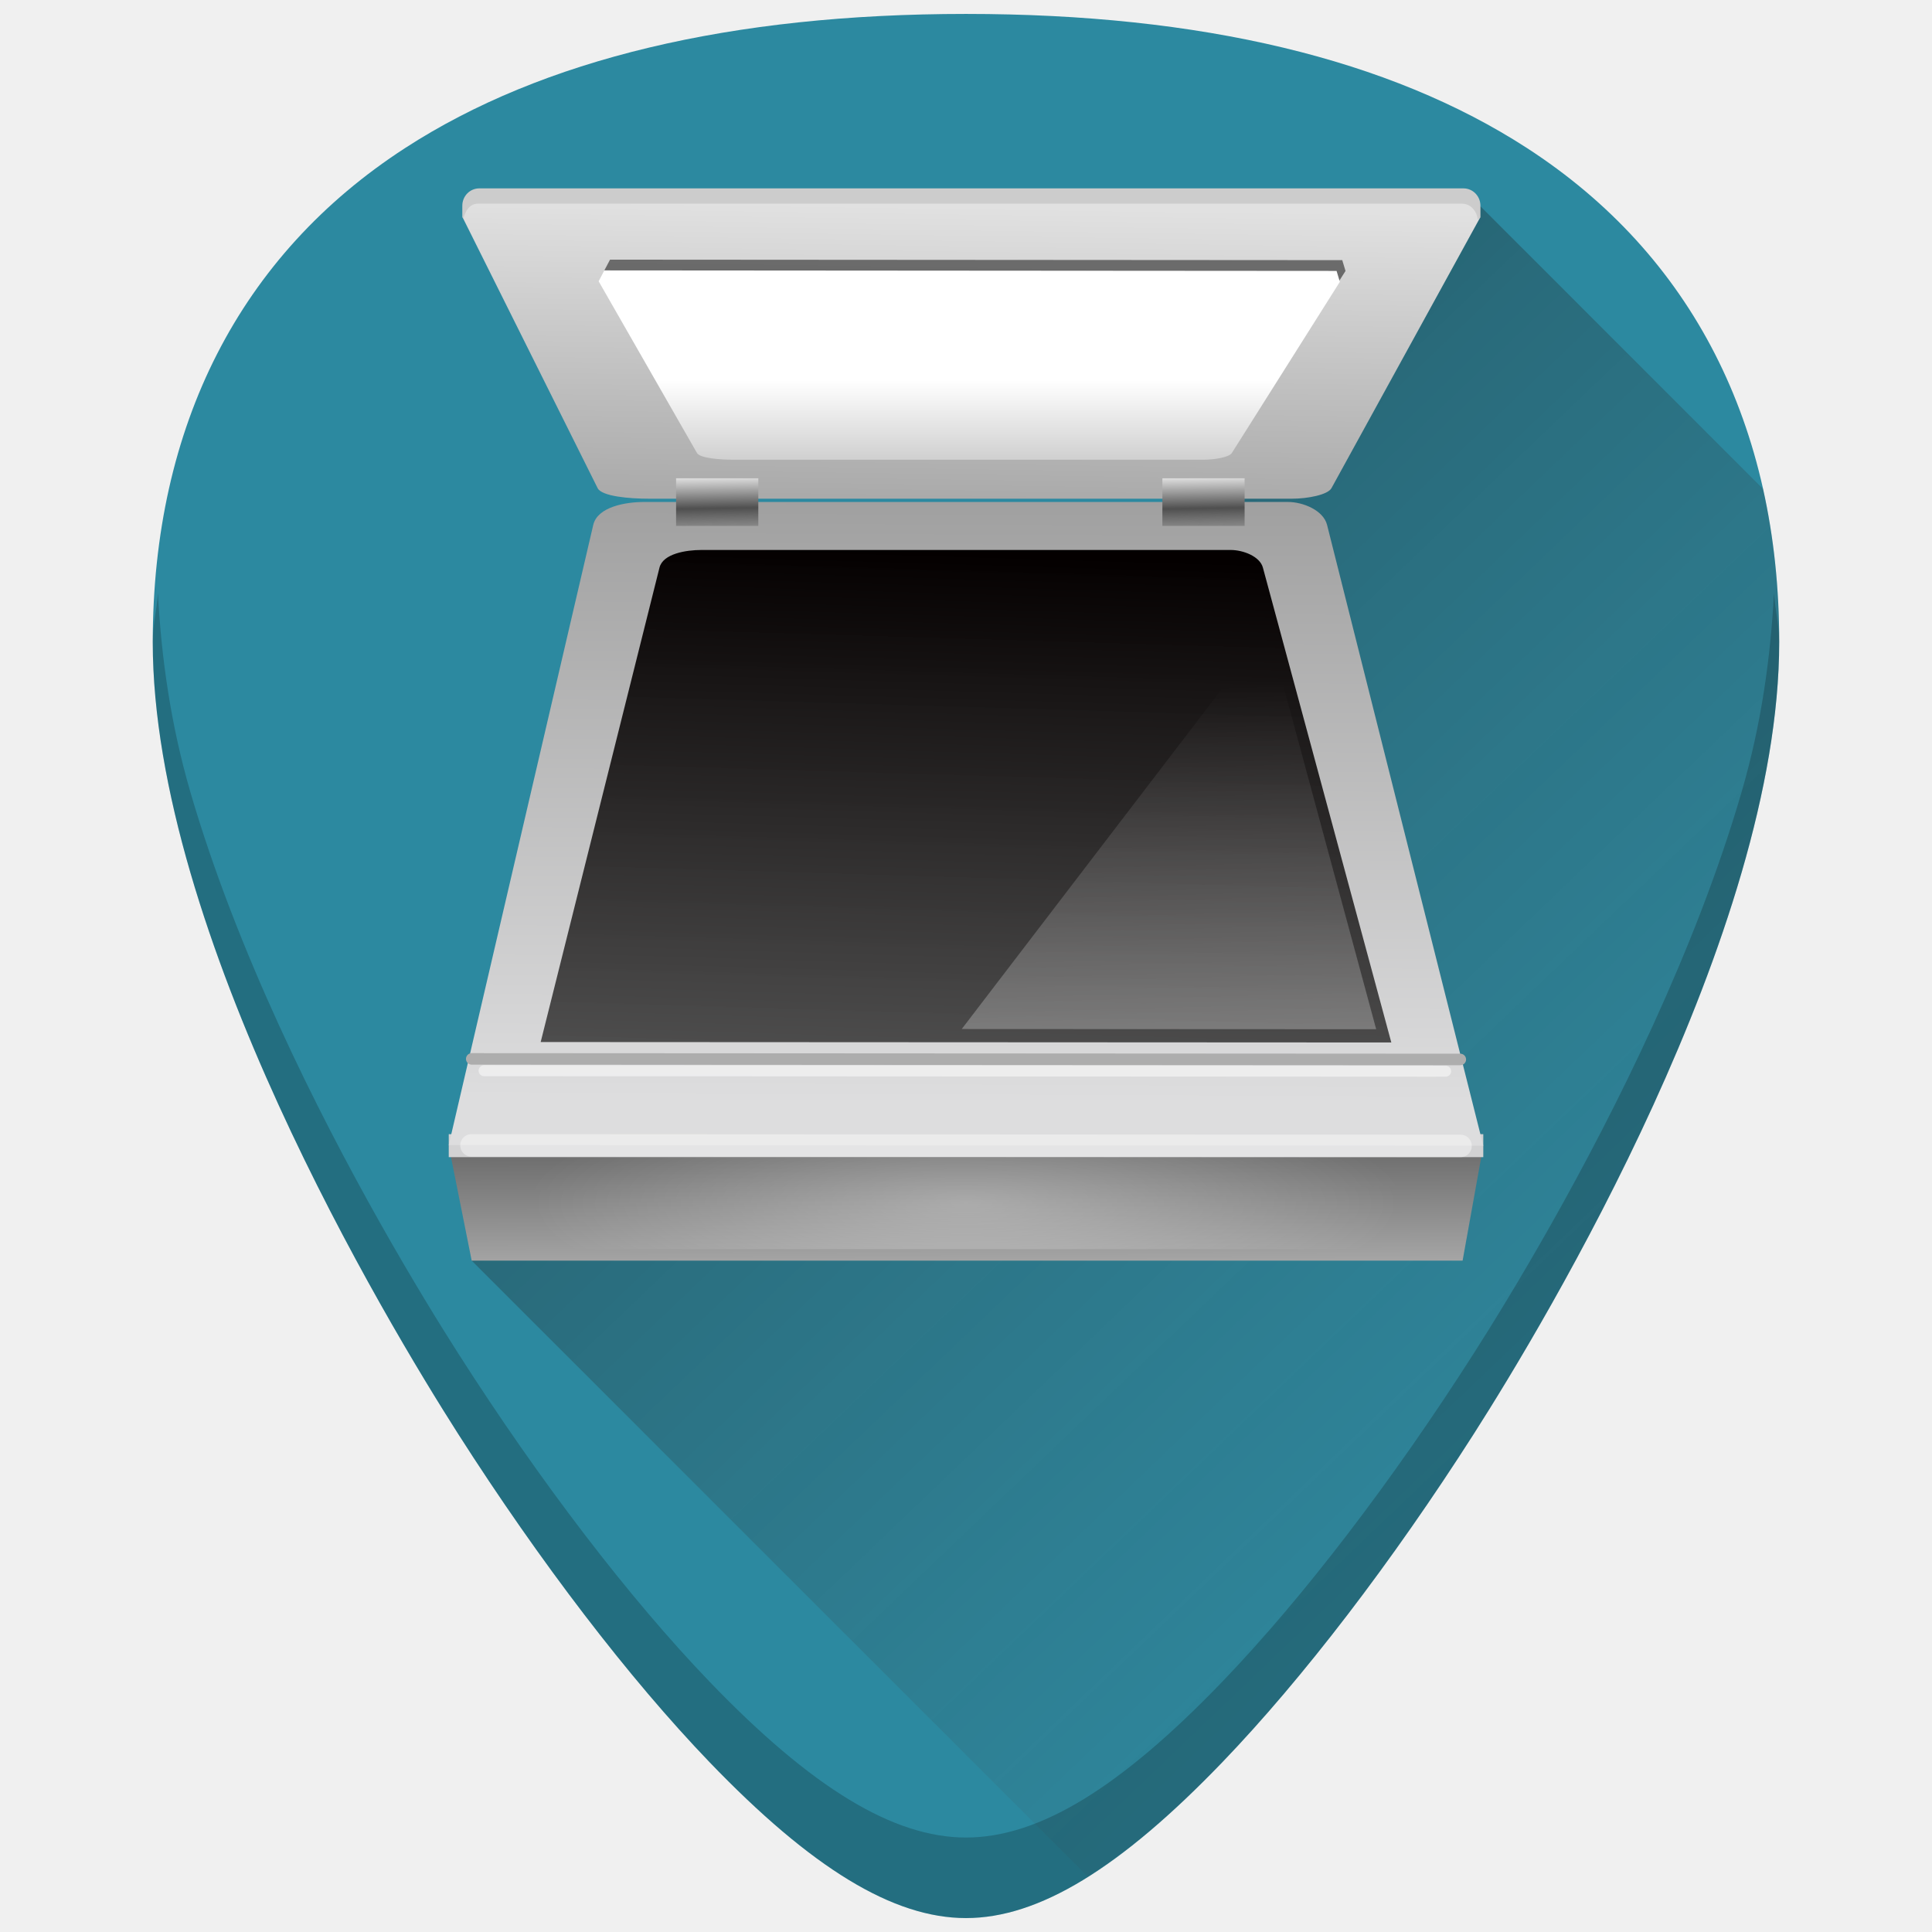
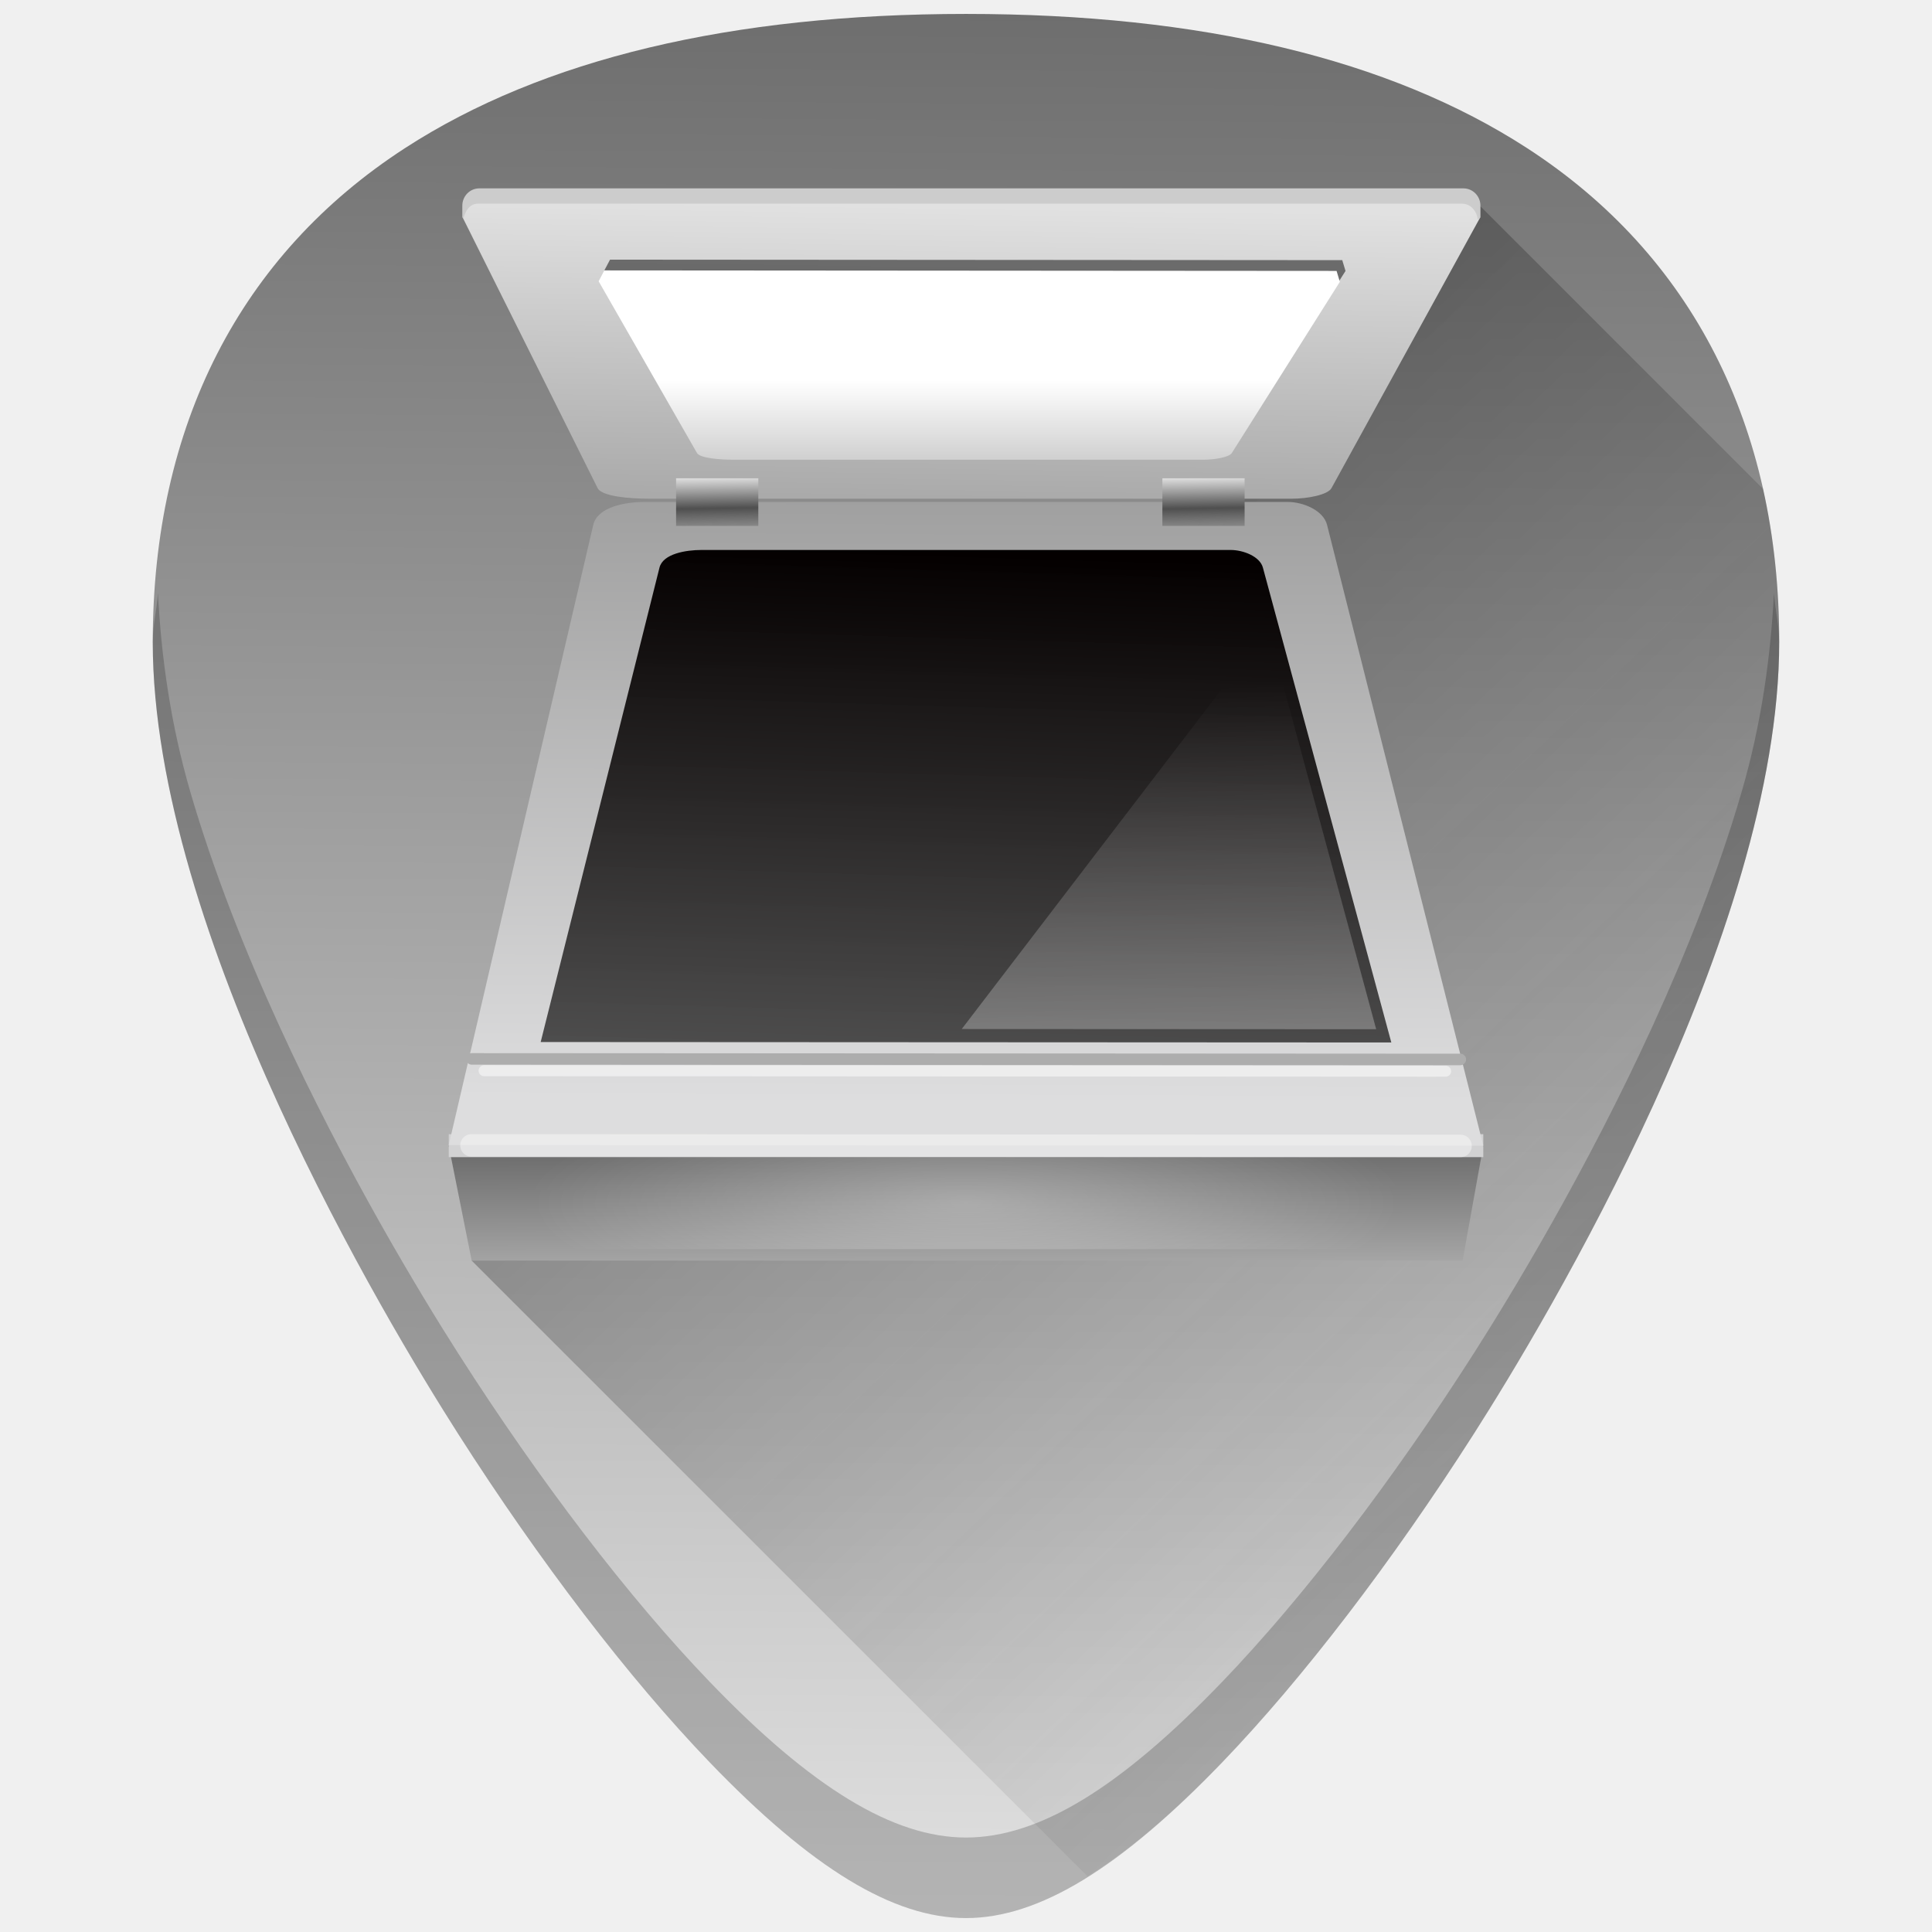
<svg xmlns="http://www.w3.org/2000/svg" xmlns:xlink="http://www.w3.org/1999/xlink" version="1.1" id="Capa_1" x="0px" y="0px" viewBox="0 0 48 48" xml:space="preserve" width="48" height="48">
  <defs id="defs39">
    <linearGradient id="linearGradient987">
      <stop style="stop-color:#000000;stop-opacity:1" offset="0" id="stop983" />
      <stop style="stop-color:#4d4d4d;stop-opacity:0;" offset="1" id="stop985" />
    </linearGradient>
    <linearGradient id="linearGradient971">
      <stop style="stop-color:#040000;stop-opacity:1" offset="0" id="stop967" />
      <stop style="stop-color:#4d4d4d;stop-opacity:0.935" offset="1" id="stop969" />
    </linearGradient>
    <radialGradient gradientUnits="userSpaceOnUse" gradientTransform="matrix(0.5167787,5.8203001e-8,-1.531727e-8,0.1359974,11.59746,24.1799)" r="21" cy="42" cx="24" id="radialGradient965">
      <stop offset="0" style="stop-color:#ffffff;stop-opacity:0.397" id="stop961" />
      <stop offset="1" style="stop-color:#fff;stop-opacity:0" id="stop963" />
    </radialGradient>
    <linearGradient xlink:href="#linearGradient1033" id="linearGradient1035" x1="24.158" y1="7.875" x2="24.158" y2="4.205" gradientUnits="userSpaceOnUse" gradientTransform="matrix(0.5711776,0,0,0.5711776,10.29192,7.044572)" />
    <linearGradient id="linearGradient1033">
      <stop style="stop-color:#cdcdcd;stop-opacity:1" offset="0" id="stop1029" />
      <stop style="stop-color:#ffffff;stop-opacity:1" offset="1" id="stop1031" />
    </linearGradient>
    <linearGradient xlink:href="#linearGradient922" id="linearGradient924-2" x1="13.224" y1="8.141" x2="13.271" y2="11.106" gradientUnits="userSpaceOnUse" gradientTransform="matrix(0.5711776,0,0,0.5711776,22.37401,7.044572)" />
    <linearGradient id="linearGradient922">
      <stop style="stop-color:#ffffff;stop-opacity:1" offset="0" id="stop918" />
      <stop id="stop926" offset="0.551" style="stop-color:#4f4f4f;stop-opacity:1" />
      <stop style="stop-color:#666666;stop-opacity:0;" offset="1" id="stop920" />
    </linearGradient>
    <linearGradient xlink:href="#linearGradient922" id="linearGradient924" x1="13.224" y1="8.141" x2="13.271" y2="11.106" gradientUnits="userSpaceOnUse" gradientTransform="matrix(0.5711776,0,0,0.5711776,10.29192,7.044572)" />
    <linearGradient xlink:href="#linearGradient2864" id="linearGradient956" x1="23.52" y1="9.335" x2="23.703" y2="-3.351" gradientUnits="userSpaceOnUse" gradientTransform="matrix(0.5711776,0,0,0.5711776,10.29192,7.044572)" />
    <linearGradient id="linearGradient2864" x1="17.741" x2="11.218" y1="24.05" y2="12.883" gradientTransform="matrix(0.99778,0,0,1.0331,0.053179,-1.3449)" gradientUnits="userSpaceOnUse">
      <stop id="stop3486" style="stop-color:#aaa" offset="0" />
      <stop id="stop3488" style="stop-color:#e1e1e1;stop-opacity:1" offset="1" />
    </linearGradient>
    <radialGradient id="radialGradient2857" cx="24" cy="42" r="21" gradientTransform="matrix(0.5167787,5.8203001e-8,-1.531727e-8,0.1359974,11.59746,24.1799)" gradientUnits="userSpaceOnUse">
      <stop id="stop6312" style="stop-color:#fff" offset="0" />
      <stop id="stop6314" style="stop-color:#fff;stop-opacity:0" offset="1" />
    </radialGradient>
    <linearGradient xlink:href="#radialGradient2862" id="linearGradient954" x1="23.329" y1="8.992" x2="23.207" y2="35.479" gradientUnits="userSpaceOnUse" gradientTransform="matrix(0.5711776,0,0,0.5711776,10.29192,7.044572)" />
    <radialGradient id="radialGradient2862" cx="14.237" cy="12.595" r="23" gradientTransform="matrix(1.1924,0.61996,-0.49419,0.95053,3.4847,-5.4343)" gradientUnits="userSpaceOnUse">
      <stop id="stop7064" style="stop-color:#9f9f9f;stop-opacity:1" offset="0" />
      <stop id="stop7060" style="stop-color:#ddddde" offset="1" />
    </radialGradient>
    <linearGradient id="linearGradient2868" x1="28.438" x2="28.375" y1="50.296" y2="40.704" gradientTransform="matrix(0.5712919,0,0,0.3572945,7.433522,13.63482)" gradientUnits="userSpaceOnUse">
      <stop id="stop2223" style="stop-color:#aaa" offset="0" />
      <stop id="stop2219" style="stop-color:#646464" offset="1" />
    </linearGradient>
    <linearGradient xlink:href="#radialGradient965" id="linearGradient959" x1="29.14" y1="30.431" x2="28.731" y2="15.749" gradientUnits="userSpaceOnUse" gradientTransform="matrix(0.8373571,0,0,0.8373571,5.246081,3.882505)" />
    <linearGradient xlink:href="#linearGradient971" id="linearGradient973" x1="24.163" y1="13.758" x2="23.743" y2="27.782" gradientUnits="userSpaceOnUse" />
    <linearGradient xlink:href="#linearGradient987" id="linearGradient989" x1="11.688" y1="4.977" x2="44.204" y2="38.994" gradientUnits="userSpaceOnUse" />
+     <linearGradient xlink:href="#linearGradient891" id="linearGradient893" x1="24.027" y1="0.308" x2="23.706" y2="47.692" gradientUnits="userSpaceOnUse" />
+     <linearGradient id="linearGradient891">
+       <stop style="stop-color:#6e6e6e;stop-opacity:1" offset="0" id="stop887" />
+       <stop style="stop-color:#e1e1e1;stop-opacity:1" offset="1" id="stop889" />
+     </linearGradient>
  </defs>
  <g id="g6" transform="translate(0,-464)">
</g>
  <g id="g8" transform="translate(0,-464)">
</g>
  <g id="g10" transform="translate(0,-464)">
</g>
  <g id="g12" transform="translate(0,-464)">
</g>
  <g id="g14" transform="translate(0,-464)">
</g>
  <g id="g16" transform="translate(0,-464)">
</g>
  <g id="g18" transform="translate(0,-464)">
</g>
  <g id="g20" transform="translate(0,-464)">
</g>
  <g id="g22" transform="translate(0,-464)">
</g>
  <g id="g24" transform="translate(0,-464)">
</g>
  <g id="g26" transform="translate(0,-464)">
</g>
  <g id="g28" transform="translate(0,-464)">
</g>
  <g id="g30" transform="translate(0,-464)">
</g>
  <g id="g32" transform="translate(0,-464)">
</g>
  <g id="g34" transform="translate(0,-464)">
</g>
-   <g id="g917">
-     <path id="path831" d="m 24.001,0.346 c -5.833,0 -10.522,1.12 -13.936,3.332 -4.101,2.657 -6.27,6.902 -6.27,12.271 0,7.227 5.806,16.885 7.586,19.674 2.032,3.183 4.25,6.08 6.246,8.156 2.542,2.644 4.568,3.875 6.373,3.875 1.805,0 3.829,-1.231 6.371,-3.875 1.996,-2.076 4.214,-4.973 6.246,-8.156 C 38.398,32.835 44.204,23.176 44.204,15.949 44.204,10.579 42.038,6.335 37.937,3.678 34.523,1.466 29.834,0.346 24.001,0.346 Z" style="fill:#2c89a0;stroke-width:0.092" />
+   <g id="g933">
+     <path id="path842" d="m 24.001,0.346 c -5.833,0 -10.522,1.12 -13.936,3.332 -4.101,2.657 -6.27,6.902 -6.27,12.271 0,7.227 5.806,16.885 7.586,19.674 2.032,3.183 4.25,6.08 6.246,8.156 2.542,2.644 4.568,3.875 6.373,3.875 1.805,0 3.829,-1.231 6.371,-3.875 1.996,-2.076 4.214,-4.973 6.246,-8.156 C 38.398,32.835 44.204,23.176 44.204,15.949 44.204,10.579 42.038,6.335 37.937,3.678 34.523,1.466 29.834,0.346 24.001,0.346 Z" style="fill:url(#linearGradient893);fill-opacity:1;stroke-width:0.092" />
    <path id="path981" d="m 27.018,46.617 c 1.022,-0.638 2.122,-1.557 3.354,-2.838 1.996,-2.076 4.214,-4.973 6.246,-8.156 0.89,-1.394 2.787,-4.505 4.461,-8.172 0.837,-1.833 1.619,-3.806 2.191,-5.771 0.572,-1.965 0.934,-3.924 0.934,-5.73 2.3e-5,-1.34 -0.136,-2.61 -0.402,-3.803 L 36.652,4.996 12.006,31.033 11.719,31.32 Z" style="opacity:0.5;fill:url(#linearGradient989);fill-opacity:1;stroke:none;stroke-width:1px;stroke-linecap:butt;stroke-linejoin:miter;stroke-opacity:1" />
-     <path style="fill:url(#linearGradient2868);fill-rule:evenodd;stroke:none;stroke-width:0.571;stroke-linecap:round;stroke-linejoin:round;enable-background:new" d="M 11.149,28.464 H 36.852 L 36.338,31.32 H 11.719 l -0.571,-2.856 z" id="rect6431" />
-     <rect style="fill:#d2d2d3;fill-rule:evenodd;stroke-width:0.571;enable-background:new" height="0.571" width="25.703" y="28.178" x="11.149" id="rect6381" />
-     <path style="fill:url(#linearGradient954);fill-opacity:1;stroke:none;stroke-width:0.571;stroke-linecap:round;stroke-linejoin:round" d="M 36.852,28.464 32.971,13.042 c -0.092,-0.365 -0.598,-0.571 -0.974,-0.571 H 16.004 c -0.463,0 -1.16,0.121 -1.265,0.571 l -3.59,15.407" id="path6345" />
-     <path style="fill:url(#linearGradient973);fill-opacity:1;stroke:none;stroke-width:0.453;stroke-linecap:round;stroke-linejoin:round" d="M 34.567,25.9 31.376,14.101 c -0.076,-0.279 -0.491,-0.437 -0.801,-0.437 H 17.425 c -0.38,0 -0.953,0.092 -1.04,0.437 l -2.952,11.788" id="path6345-5" />
-     <path style="opacity:0.4;fill:none;stroke:#ffffff;stroke-width:0.558;stroke-linecap:round" d="M 36.287,28.47 11.713,28.457" id="path7046" />
-     <rect style="opacity:0.3;fill:url(#radialGradient2857);stroke-width:0.571" height="2.285" width="23.989" y="28.749" x="12.005" id="rect6300" />
-     <path style="fill:none;stroke:#adadad;stroke-width:0.286;stroke-linecap:round" d="M 36.281,26.322 11.72,26.308" id="path6292" />
-     <path style="opacity:0.5;fill:none;stroke:#ffffff;stroke-width:0.273;stroke-linecap:round" d="M 35.916,26.614 12.027,26.601" id="path6294" />
-     <path style="fill:url(#linearGradient956);fill-opacity:1;stroke:none;stroke-width:0.387;stroke-linecap:round;stroke-linejoin:round" d="m 36.652,4.997 0.111,0.427 -3.683,6.704 c -0.092,0.167 -0.598,0.262 -0.974,0.262 H 16.113 c -0.463,0 -1.16,-0.055 -1.265,-0.262 L 11.494,5.402 11.688,4.977" id="path6345-1" />
-     <rect y="11.883" x="16.797" height="1.183" width="2.043" id="rect916" style="opacity:1;fill:url(#linearGradient924);fill-opacity:1;stroke:none;stroke-width:0.571;stroke-opacity:1" />
-     <rect y="11.883" x="28.879" height="1.183" width="2.043" id="rect916-3" style="opacity:1;fill:url(#linearGradient924-2);fill-opacity:1;stroke:none;stroke-width:0.571;stroke-opacity:1" />
-     <path id="rect968" d="m 11.909,4.68 c -0.235,0 -0.423,0.192 -0.423,0.431 v 0.283 c 0,0.016 0.027,0.013 0.029,0.029 0.047,-0.186 0.159,-0.363 0.357,-0.363 h 24.449 c 0.219,0 0.371,0.185 0.394,0.4 0.009,-0.034 0.066,-0.03 0.066,-0.067 V 5.111 C 36.781,4.873 36.593,4.68 36.358,4.68 Z" style="opacity:1;fill:#cccccc;fill-opacity:1;stroke:none;stroke-width:0.567;stroke-opacity:1" />
-     <path style="opacity:0.5;fill:#000000;fill-opacity:1;stroke:none;stroke-width:0.262;stroke-linecap:round;stroke-linejoin:round" d="m 33.348,6.463 0.081,0.269 -2.684,4.215 c -0.067,0.105 -0.436,0.165 -0.71,0.165 H 18.381 c -0.337,0 -0.845,-0.035 -0.922,-0.165 L 15.015,6.718 15.156,6.451" id="path6345-1-6-1" />
-     <path style="fill:url(#linearGradient1035);fill-opacity:1;stroke:none;stroke-width:0.263;stroke-linecap:round;stroke-linejoin:round" d="m 33.207,6.731 0.081,0.271 -2.684,4.254 c -0.067,0.106 -0.436,0.166 -0.71,0.166 H 18.239 c -0.337,0 -0.845,-0.035 -0.922,-0.166 L 14.873,6.988 15.015,6.718" id="path6345-1-6" />
-     <path id="path6345-5-3" d="m 31.469,15.663 -7.575,9.903 10.297,0.005 -2.671,-9.88 c -0.005,-0.018 -0.043,-0.011 -0.051,-0.028 z" style="fill:url(#linearGradient959);fill-opacity:1;stroke:none;stroke-width:0.379;stroke-linecap:round;stroke-linejoin:round" />
+     <g id="g912">
+       <path id="rect6431" d="M 11.149,28.464 H 36.852 L 36.338,31.32 H 11.719 l -0.571,-2.856 z" style="fill:url(#linearGradient2868);fill-rule:evenodd;stroke:none;stroke-width:0.571;stroke-linecap:round;stroke-linejoin:round;enable-background:new" />
+       <rect id="rect6381" x="11.149" y="28.178" width="25.703" height="0.571" style="fill:#d2d2d3;fill-rule:evenodd;stroke-width:0.571;enable-background:new" />
+       <path id="path6345" d="M 36.852,28.464 32.971,13.042 c -0.092,-0.365 -0.598,-0.571 -0.974,-0.571 H 16.004 c -0.463,0 -1.16,0.121 -1.265,0.571 l -3.59,15.407" style="fill:url(#linearGradient954);fill-opacity:1;stroke:none;stroke-width:0.571;stroke-linecap:round;stroke-linejoin:round" />
+       <path id="path6345-5" d="M 34.567,25.9 31.376,14.101 c -0.076,-0.279 -0.491,-0.437 -0.801,-0.437 H 17.425 c -0.38,0 -0.953,0.092 -1.04,0.437 l -2.952,11.788" style="fill:url(#linearGradient973);fill-opacity:1;stroke:none;stroke-width:0.453;stroke-linecap:round;stroke-linejoin:round" />
+       <path id="path7046" d="M 36.287,28.47 11.713,28.457" style="opacity:0.4;fill:none;stroke:#ffffff;stroke-width:0.558;stroke-linecap:round" />
+       <rect id="rect6300" x="12.005" y="28.749" width="23.989" height="2.285" style="opacity:0.3;fill:url(#radialGradient2857);stroke-width:0.571" />
+       <path id="path6292" d="M 36.281,26.322 11.72,26.308" style="fill:none;stroke:#adadad;stroke-width:0.286;stroke-linecap:round" />
+       <path id="path6294" d="M 35.916,26.614 12.027,26.601" style="opacity:0.5;fill:none;stroke:#ffffff;stroke-width:0.273;stroke-linecap:round" />
+       <path id="path6345-1" d="m 36.652,4.997 0.111,0.427 -3.683,6.704 c -0.092,0.167 -0.598,0.262 -0.974,0.262 H 16.113 c -0.463,0 -1.16,-0.055 -1.265,-0.262 L 11.494,5.402 11.688,4.977" style="fill:url(#linearGradient956);fill-opacity:1;stroke:none;stroke-width:0.387;stroke-linecap:round;stroke-linejoin:round" />
+       <rect style="opacity:1;fill:url(#linearGradient924);fill-opacity:1;stroke:none;stroke-width:0.571;stroke-opacity:1" id="rect916" width="2.043" height="1.183" x="16.797" y="11.883" />
+       <rect style="opacity:1;fill:url(#linearGradient924-2);fill-opacity:1;stroke:none;stroke-width:0.571;stroke-opacity:1" id="rect916-3" width="2.043" height="1.183" x="28.879" y="11.883" />
+       <path style="opacity:1;fill:#cccccc;fill-opacity:1;stroke:none;stroke-width:0.567;stroke-opacity:1" d="m 11.909,4.68 c -0.235,0 -0.423,0.192 -0.423,0.431 v 0.283 c 0,0.016 0.027,0.013 0.029,0.029 0.047,-0.186 0.159,-0.363 0.357,-0.363 h 24.449 c 0.219,0 0.371,0.185 0.394,0.4 0.009,-0.034 0.066,-0.03 0.066,-0.067 V 5.111 C 36.781,4.873 36.593,4.68 36.358,4.68 Z" id="rect968" />
+       <path id="path6345-1-6-1" d="m 33.348,6.463 0.081,0.269 -2.684,4.215 c -0.067,0.105 -0.436,0.165 -0.71,0.165 H 18.381 c -0.337,0 -0.845,-0.035 -0.922,-0.165 L 15.015,6.718 15.156,6.451" style="opacity:0.5;fill:#000000;fill-opacity:1;stroke:none;stroke-width:0.262;stroke-linecap:round;stroke-linejoin:round" />
+       <path id="path6345-1-6" d="m 33.207,6.731 0.081,0.271 -2.684,4.254 c -0.067,0.106 -0.436,0.166 -0.71,0.166 H 18.239 c -0.337,0 -0.845,-0.035 -0.922,-0.166 L 14.873,6.988 15.015,6.718" style="fill:url(#linearGradient1035);fill-opacity:1;stroke:none;stroke-width:0.263;stroke-linecap:round;stroke-linejoin:round" />
+       <path style="fill:url(#linearGradient959);fill-opacity:1;stroke:none;stroke-width:0.379;stroke-linecap:round;stroke-linejoin:round" d="m 31.469,15.663 -7.575,9.903 10.297,0.005 -2.671,-9.88 c -0.005,-0.018 -0.043,-0.011 -0.051,-0.028 z" id="path6345-5-3" />
+     </g>
    <path id="path1034" d="m 3.924,14.736 c -0.027,0.413 -0.129,0.785 -0.129,1.213 0,7.227 5.808,16.885 7.588,19.674 2.032,3.183 4.248,6.08 6.244,8.156 2.542,2.644 4.568,3.875 6.373,3.875 1.805,0 3.829,-1.231 6.371,-3.875 1.996,-2.076 4.214,-4.973 6.246,-8.156 1.78,-2.788 7.586,-12.447 7.586,-19.674 7e-6,-0.428 -0.102,-0.8 -0.129,-1.213 -0.084,1.592 -0.311,3.248 -0.805,4.943 -0.572,1.965 -1.354,3.938 -2.191,5.771 -1.674,3.667 -3.571,6.778 -4.461,8.172 -2.032,3.183 -4.25,6.08 -6.246,8.156 -1.271,1.322 -2.412,2.291 -3.461,2.93 -1.049,0.638 -2.008,0.945 -2.91,0.945 -0.902,0 -1.858,-0.307 -2.908,-0.945 C 20.042,44.071 18.898,43.101 17.627,41.779 15.631,39.703 13.415,36.806 11.383,33.623 10.493,32.229 8.596,29.118 6.922,25.451 6.085,23.618 5.303,21.645 4.73,19.68 4.237,17.984 4.007,16.328 3.924,14.736 Z" style="opacity:0.2;fill:#000000;stroke-width:0.092" />
  </g>
</svg>
